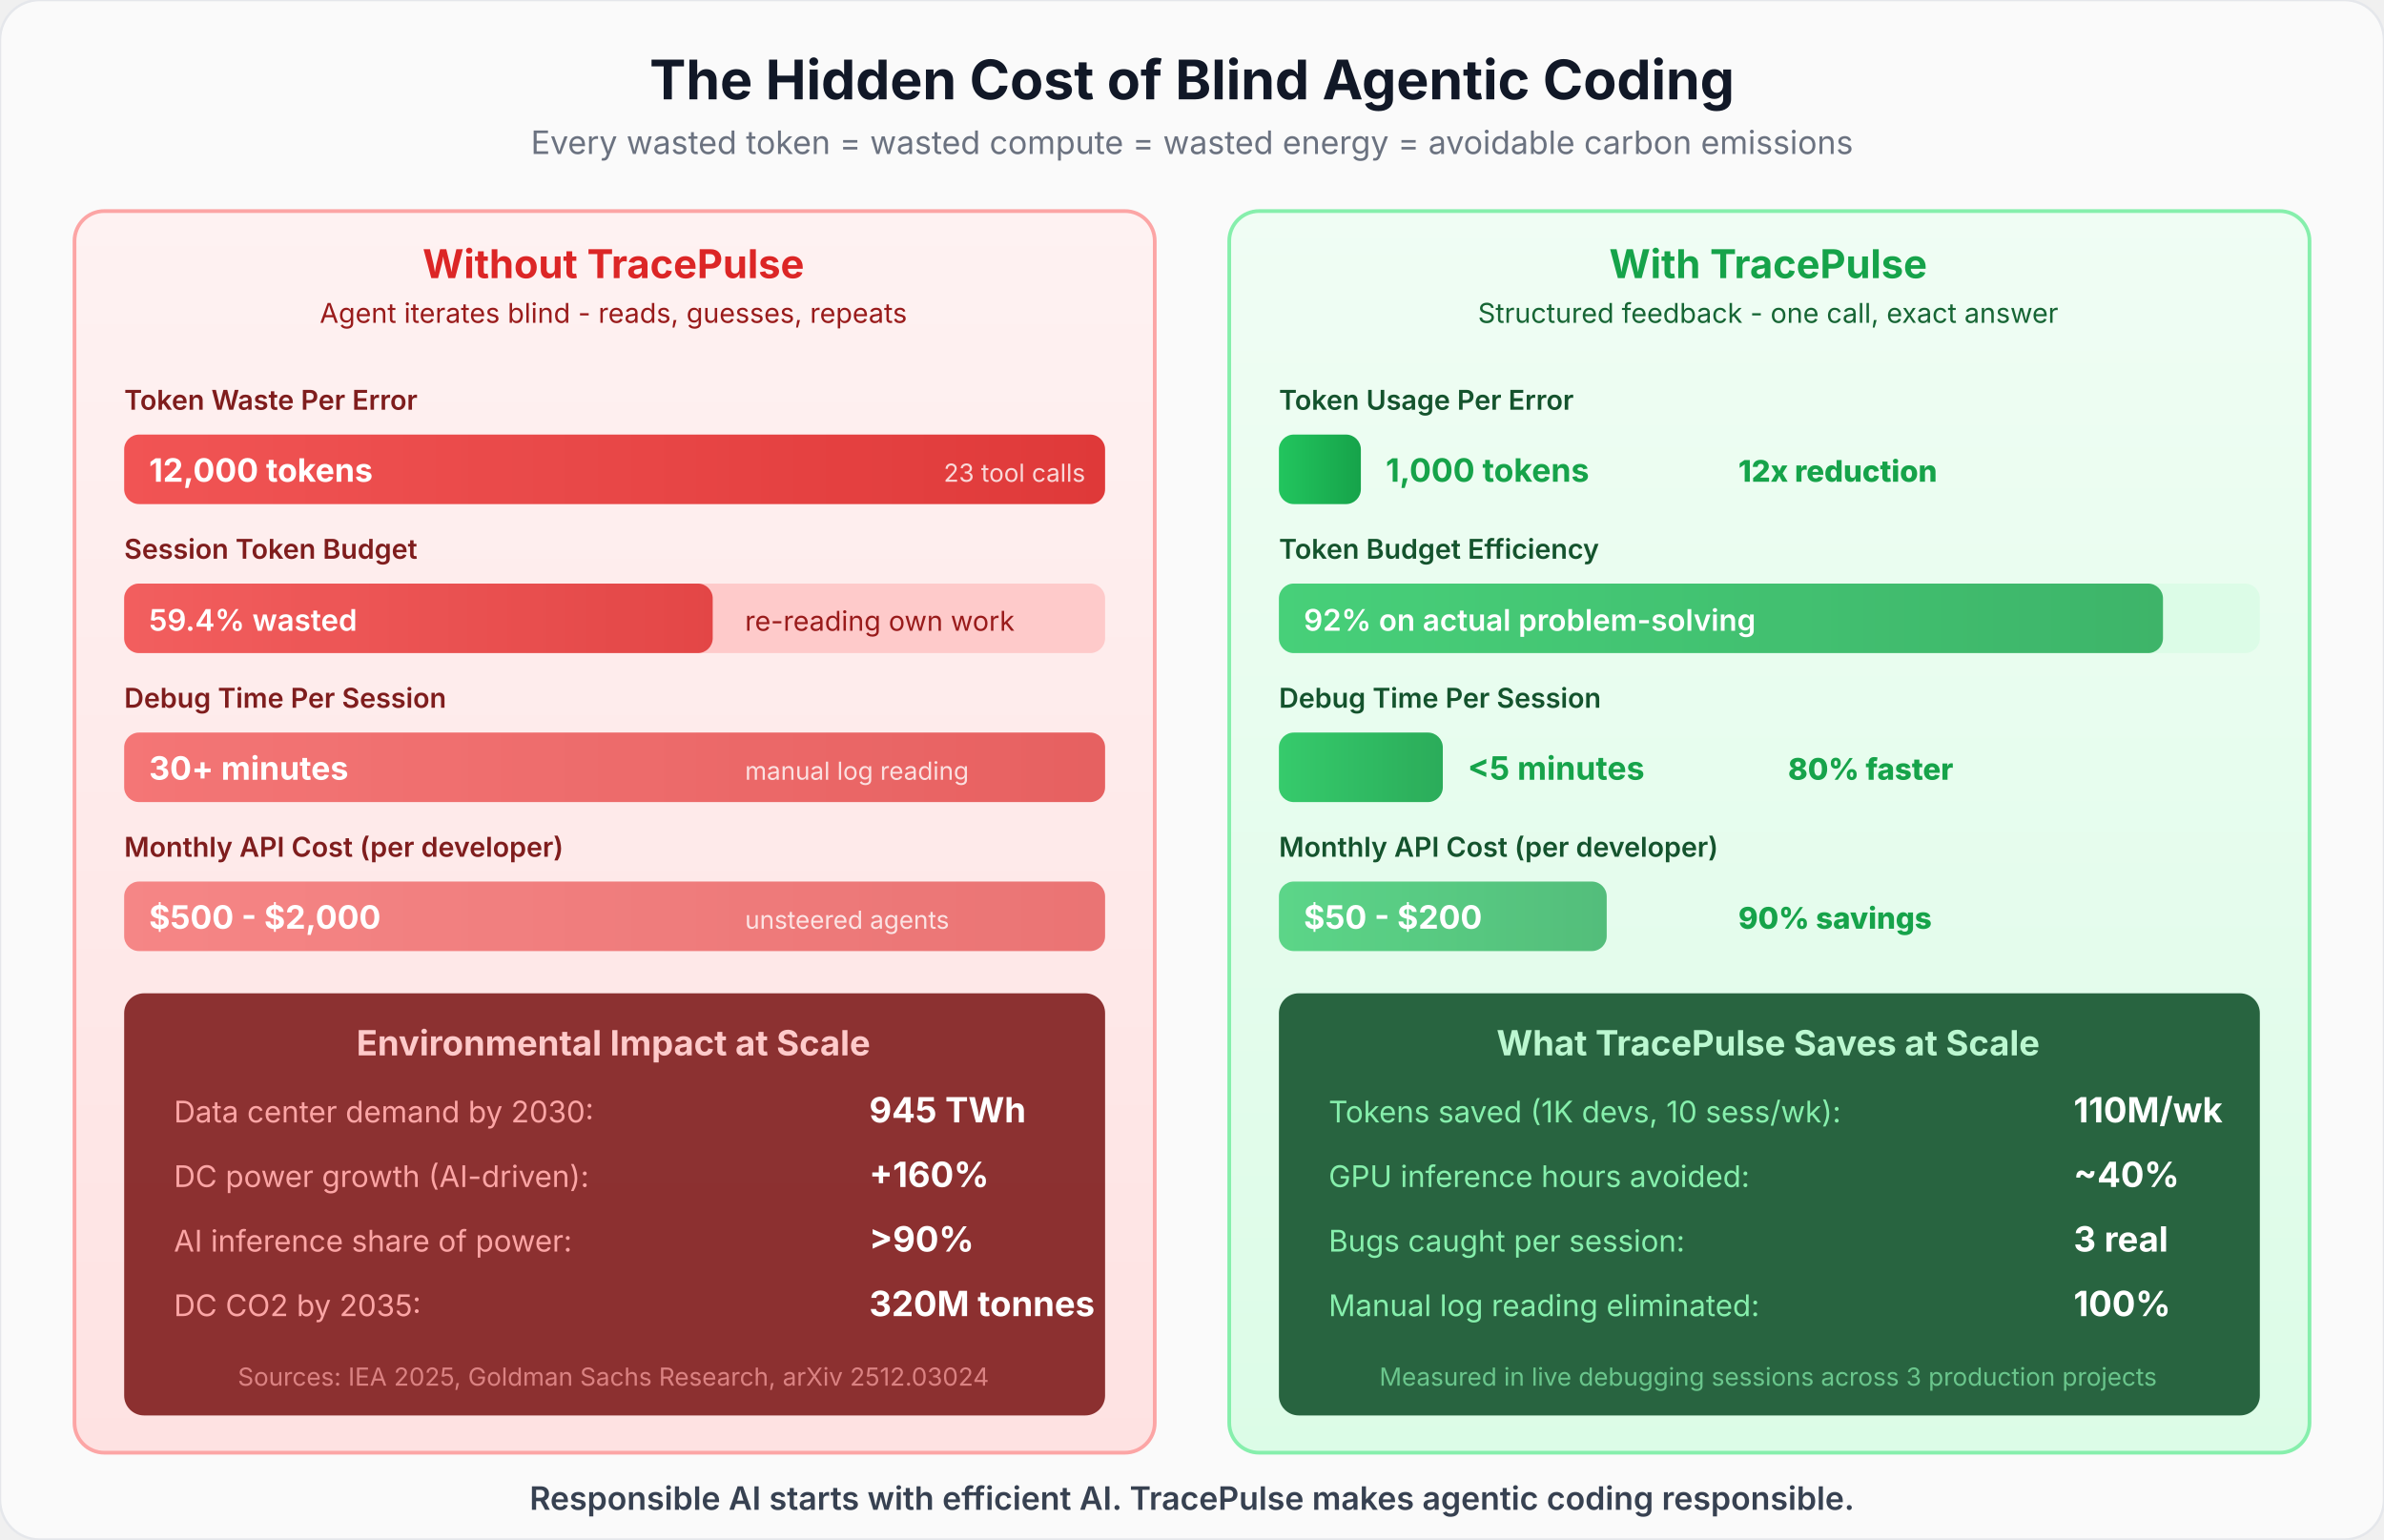
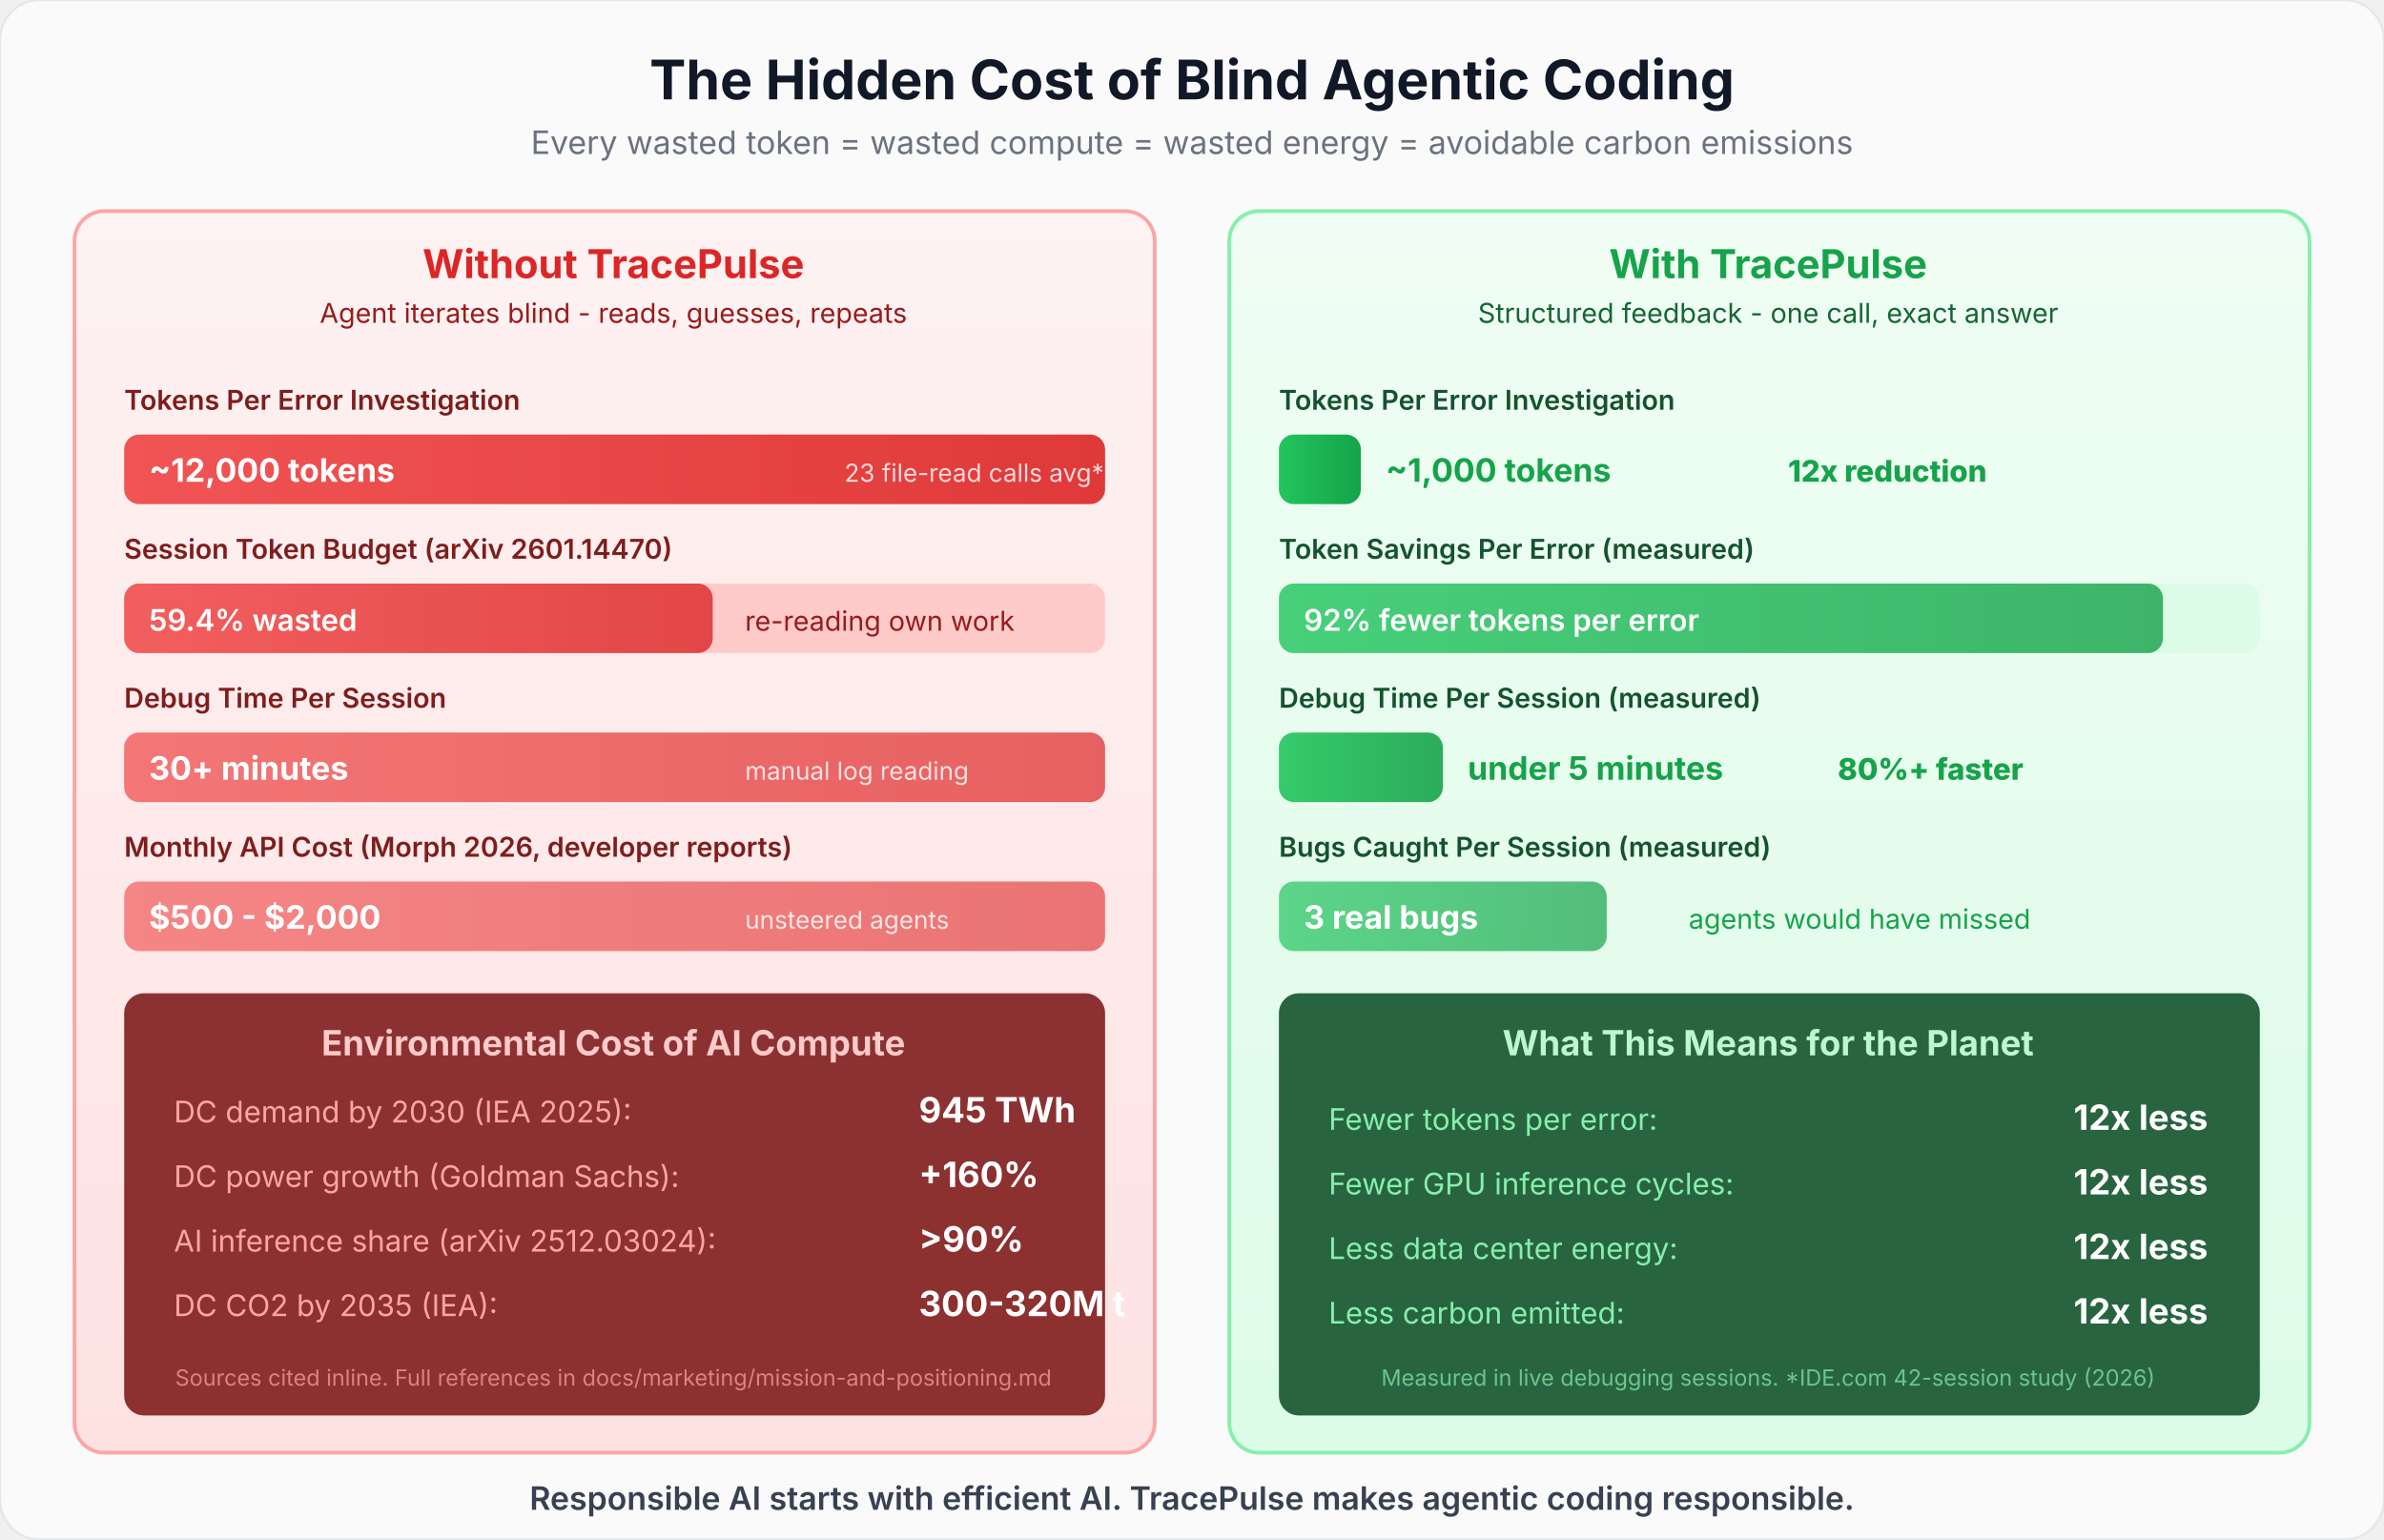
<svg xmlns="http://www.w3.org/2000/svg" viewBox="0 0 960 620" font-family="system-ui, -apple-system, sans-serif">
  <defs>
    <linearGradient id="wasteBg" x1="0" y1="0" x2="0" y2="1">
      <stop offset="0%" stop-color="#fef2f2" />
      <stop offset="100%" stop-color="#fee2e2" />
    </linearGradient>
    <linearGradient id="saveBg" x1="0" y1="0" x2="0" y2="1">
      <stop offset="0%" stop-color="#f0fdf4" />
      <stop offset="100%" stop-color="#dcfce7" />
    </linearGradient>
    <linearGradient id="barWaste" x1="0" y1="0" x2="1" y2="0">
      <stop offset="0%" stop-color="#ef4444" />
      <stop offset="100%" stop-color="#dc2626" />
    </linearGradient>
    <linearGradient id="barSave" x1="0" y1="0" x2="1" y2="0">
      <stop offset="0%" stop-color="#22c55e" />
      <stop offset="100%" stop-color="#16a34a" />
    </linearGradient>
  </defs>
  <rect width="960" height="620" rx="16" fill="#fafafa" stroke="#e5e7eb" stroke-width="1" />
  <text x="480" y="40" text-anchor="middle" font-size="22" font-weight="700" fill="#111827">The Hidden Cost of Blind Agentic Coding</text>
  <text x="480" y="62" text-anchor="middle" font-size="13" fill="#6b7280">Every wasted token = wasted compute = wasted energy = avoidable carbon emissions</text>
  <rect x="30" y="85" width="435" height="500" rx="12" fill="url(#wasteBg)" stroke="#fca5a5" stroke-width="1.5" />
  <text x="247" y="112" text-anchor="middle" font-size="16" font-weight="700" fill="#dc2626">Without TracePulse</text>
  <text x="247" y="130" text-anchor="middle" font-size="11" fill="#991b1b">Agent iterates blind - reads, guesses, repeats</text>
-   <text x="50" y="165" font-size="11" font-weight="600" fill="#7f1d1d">Token Waste Per Error</text>
+   <text x="50" y="165" font-size="11" font-weight="600" fill="#7f1d1d">Tokens Per Error Investigation</text>
  <rect x="50" y="175" width="395" height="28" rx="6" fill="url(#barWaste)" opacity="0.9" />
-   <text x="60" y="194" font-size="13" font-weight="700" fill="white">12,000 tokens</text>
-   <text x="380" y="194" font-size="10" fill="white" opacity="0.8">23 tool calls</text>
-   <text x="50" y="225" font-size="11" font-weight="600" fill="#7f1d1d">Session Token Budget</text>
+   <text x="60" y="194" font-size="13" font-weight="700" fill="white">~12,000 tokens</text>
+   <text x="340" y="194" font-size="10" fill="white" opacity="0.8">23 file-read calls avg*</text>
+   <text x="50" y="225" font-size="11" font-weight="600" fill="#7f1d1d">Session Token Budget (arXiv 2601.14470)</text>
  <rect x="50" y="235" width="395" height="28" rx="6" fill="#fecaca" />
  <rect x="50" y="235" width="237" height="28" rx="6" fill="url(#barWaste)" opacity="0.8" />
  <text x="60" y="254" font-size="12" font-weight="600" fill="white">59.4% wasted</text>
  <text x="300" y="254" font-size="11" fill="#991b1b">re-reading own work</text>
  <text x="50" y="285" font-size="11" font-weight="600" fill="#7f1d1d">Debug Time Per Session</text>
  <rect x="50" y="295" width="395" height="28" rx="6" fill="url(#barWaste)" opacity="0.7" />
  <text x="60" y="314" font-size="13" font-weight="700" fill="white">30+ minutes</text>
  <text x="300" y="314" font-size="10" fill="white" opacity="0.8">manual log reading</text>
-   <text x="50" y="345" font-size="11" font-weight="600" fill="#7f1d1d">Monthly API Cost (per developer)</text>
+   <text x="50" y="345" font-size="11" font-weight="600" fill="#7f1d1d">Monthly API Cost (Morph 2026, developer reports)</text>
  <rect x="50" y="355" width="395" height="28" rx="6" fill="url(#barWaste)" opacity="0.6" />
  <text x="60" y="374" font-size="13" font-weight="700" fill="white">$500 - $2,000</text>
  <text x="300" y="374" font-size="10" fill="white" opacity="0.8">unsteered agents</text>
  <rect x="50" y="400" width="395" height="170" rx="8" fill="#7f1d1d" opacity="0.9" />
-   <text x="247" y="425" text-anchor="middle" font-size="14" font-weight="700" fill="#fecaca">Environmental Impact at Scale</text>
-   <text x="70" y="452" font-size="12" fill="#fca5a5">Data center demand by 2030:</text>
-   <text x="350" y="452" font-size="14" font-weight="700" fill="white">945 TWh</text>
-   <text x="70" y="478" font-size="12" fill="#fca5a5">DC power growth (AI-driven):</text>
-   <text x="350" y="478" font-size="14" font-weight="700" fill="white">+160%</text>
-   <text x="70" y="504" font-size="12" fill="#fca5a5">AI inference share of power:</text>
-   <text x="350" y="504" font-size="14" font-weight="700" fill="white">&gt;90%</text>
-   <text x="70" y="530" font-size="12" fill="#fca5a5">DC CO2 by 2035:</text>
-   <text x="350" y="530" font-size="14" font-weight="700" fill="white">320M tonnes</text>
-   <text x="247" y="558" text-anchor="middle" font-size="10" fill="#fca5a5" opacity="0.7">Sources: IEA 2025, Goldman Sachs Research, arXiv 2512.03024</text>
+   <text x="247" y="425" text-anchor="middle" font-size="14" font-weight="700" fill="#fecaca">Environmental Cost of AI Compute</text>
+   <text x="70" y="452" font-size="12" fill="#fca5a5">DC demand by 2030 (IEA 2025):</text>
+   <text x="370" y="452" font-size="14" font-weight="700" fill="white">945 TWh</text>
+   <text x="70" y="478" font-size="12" fill="#fca5a5">DC power growth (Goldman Sachs):</text>
+   <text x="370" y="478" font-size="14" font-weight="700" fill="white">+160%</text>
+   <text x="70" y="504" font-size="12" fill="#fca5a5">AI inference share (arXiv 2512.03024):</text>
+   <text x="370" y="504" font-size="14" font-weight="700" fill="white">&gt;90%</text>
+   <text x="70" y="530" font-size="12" fill="#fca5a5">DC CO2 by 2035 (IEA):</text>
+   <text x="370" y="530" font-size="14" font-weight="700" fill="white">300-320M t</text>
+   <text x="247" y="558" text-anchor="middle" font-size="9" fill="#fca5a5" opacity="0.7">Sources cited inline. Full references in docs/marketing/mission-and-positioning.md</text>
  <rect x="495" y="85" width="435" height="500" rx="12" fill="url(#saveBg)" stroke="#86efac" stroke-width="1.5" />
  <text x="712" y="112" text-anchor="middle" font-size="16" font-weight="700" fill="#16a34a">With TracePulse</text>
  <text x="712" y="130" text-anchor="middle" font-size="11" fill="#166534">Structured feedback - one call, exact answer</text>
-   <text x="515" y="165" font-size="11" font-weight="600" fill="#14532d">Token Usage Per Error</text>
+   <text x="515" y="165" font-size="11" font-weight="600" fill="#14532d">Tokens Per Error Investigation</text>
  <rect x="515" y="175" width="33" height="28" rx="6" fill="url(#barSave)" />
-   <text x="558" y="194" font-size="13" font-weight="700" fill="#16a34a">1,000 tokens</text>
-   <text x="700" y="194" font-size="12" font-weight="800" fill="#16a34a">12x reduction</text>
-   <text x="515" y="225" font-size="11" font-weight="600" fill="#14532d">Token Budget Efficiency</text>
+   <text x="558" y="194" font-size="13" font-weight="700" fill="#16a34a">~1,000 tokens</text>
+   <text x="720" y="194" font-size="12" font-weight="800" fill="#16a34a">12x reduction</text>
+   <text x="515" y="225" font-size="11" font-weight="600" fill="#14532d">Token Savings Per Error (measured)</text>
  <rect x="515" y="235" width="395" height="28" rx="6" fill="#dcfce7" />
  <rect x="515" y="235" width="356" height="28" rx="6" fill="url(#barSave)" opacity="0.8" />
-   <text x="525" y="254" font-size="12" font-weight="600" fill="white">92% on actual problem-solving</text>
-   <text x="515" y="285" font-size="11" font-weight="600" fill="#14532d">Debug Time Per Session</text>
+   <text x="525" y="254" font-size="12" font-weight="600" fill="white">92% fewer tokens per error</text>
+   <text x="515" y="285" font-size="11" font-weight="600" fill="#14532d">Debug Time Per Session (measured)</text>
  <rect x="515" y="295" width="66" height="28" rx="6" fill="url(#barSave)" opacity="0.9" />
-   <text x="591" y="314" font-size="13" font-weight="700" fill="#16a34a">&lt;5 minutes</text>
-   <text x="720" y="314" font-size="12" font-weight="800" fill="#16a34a">80% faster</text>
-   <text x="515" y="345" font-size="11" font-weight="600" fill="#14532d">Monthly API Cost (per developer)</text>
+   <text x="591" y="314" font-size="13" font-weight="700" fill="#16a34a">under 5 minutes</text>
+   <text x="740" y="314" font-size="12" font-weight="800" fill="#16a34a">80%+ faster</text>
+   <text x="515" y="345" font-size="11" font-weight="600" fill="#14532d">Bugs Caught Per Session (measured)</text>
  <rect x="515" y="355" width="132" height="28" rx="6" fill="url(#barSave)" opacity="0.7" />
-   <text x="525" y="374" font-size="13" font-weight="700" fill="white">$50 - $200</text>
-   <text x="700" y="374" font-size="12" font-weight="800" fill="#16a34a">90% savings</text>
+   <text x="525" y="374" font-size="13" font-weight="700" fill="white">3 real bugs</text>
+   <text x="680" y="374" font-size="11" fill="#16a34a">agents would have missed</text>
  <rect x="515" y="400" width="395" height="170" rx="8" fill="#14532d" opacity="0.9" />
-   <text x="712" y="425" text-anchor="middle" font-size="14" font-weight="700" fill="#bbf7d0">What TracePulse Saves at Scale</text>
-   <text x="535" y="452" font-size="12" fill="#86efac">Tokens saved (1K devs, 10 sess/wk):</text>
-   <text x="835" y="452" font-size="14" font-weight="700" fill="white">110M/wk</text>
-   <text x="535" y="478" font-size="12" fill="#86efac">GPU inference hours avoided:</text>
-   <text x="835" y="478" font-size="14" font-weight="700" fill="white">~40%</text>
-   <text x="535" y="504" font-size="12" fill="#86efac">Bugs caught per session:</text>
-   <text x="835" y="504" font-size="14" font-weight="700" fill="white">3 real</text>
-   <text x="535" y="530" font-size="12" fill="#86efac">Manual log reading eliminated:</text>
-   <text x="835" y="530" font-size="14" font-weight="700" fill="white">100%</text>
-   <text x="712" y="558" text-anchor="middle" font-size="10" fill="#86efac" opacity="0.7">Measured in live debugging sessions across 3 production projects</text>
+   <text x="712" y="425" text-anchor="middle" font-size="14" font-weight="700" fill="#bbf7d0">What This Means for the Planet</text>
+   <text x="535" y="455" font-size="12" fill="#86efac">Fewer tokens per error:</text>
+   <text x="835" y="455" font-size="14" font-weight="700" fill="white">12x less</text>
+   <text x="535" y="481" font-size="12" fill="#86efac">Fewer GPU inference cycles:</text>
+   <text x="835" y="481" font-size="14" font-weight="700" fill="white">12x less</text>
+   <text x="535" y="507" font-size="12" fill="#86efac">Less data center energy:</text>
+   <text x="835" y="507" font-size="14" font-weight="700" fill="white">12x less</text>
+   <text x="535" y="533" font-size="12" fill="#86efac">Less carbon emitted:</text>
+   <text x="835" y="533" font-size="14" font-weight="700" fill="white">12x less</text>
+   <text x="712" y="558" text-anchor="middle" font-size="9" fill="#86efac" opacity="0.7">Measured in live debugging sessions. *IDE.com 42-session study (2026)</text>
  <text x="480" y="608" text-anchor="middle" font-size="13" font-weight="600" fill="#374151">Responsible AI starts with efficient AI. TracePulse makes agentic coding responsible.</text>
</svg>
